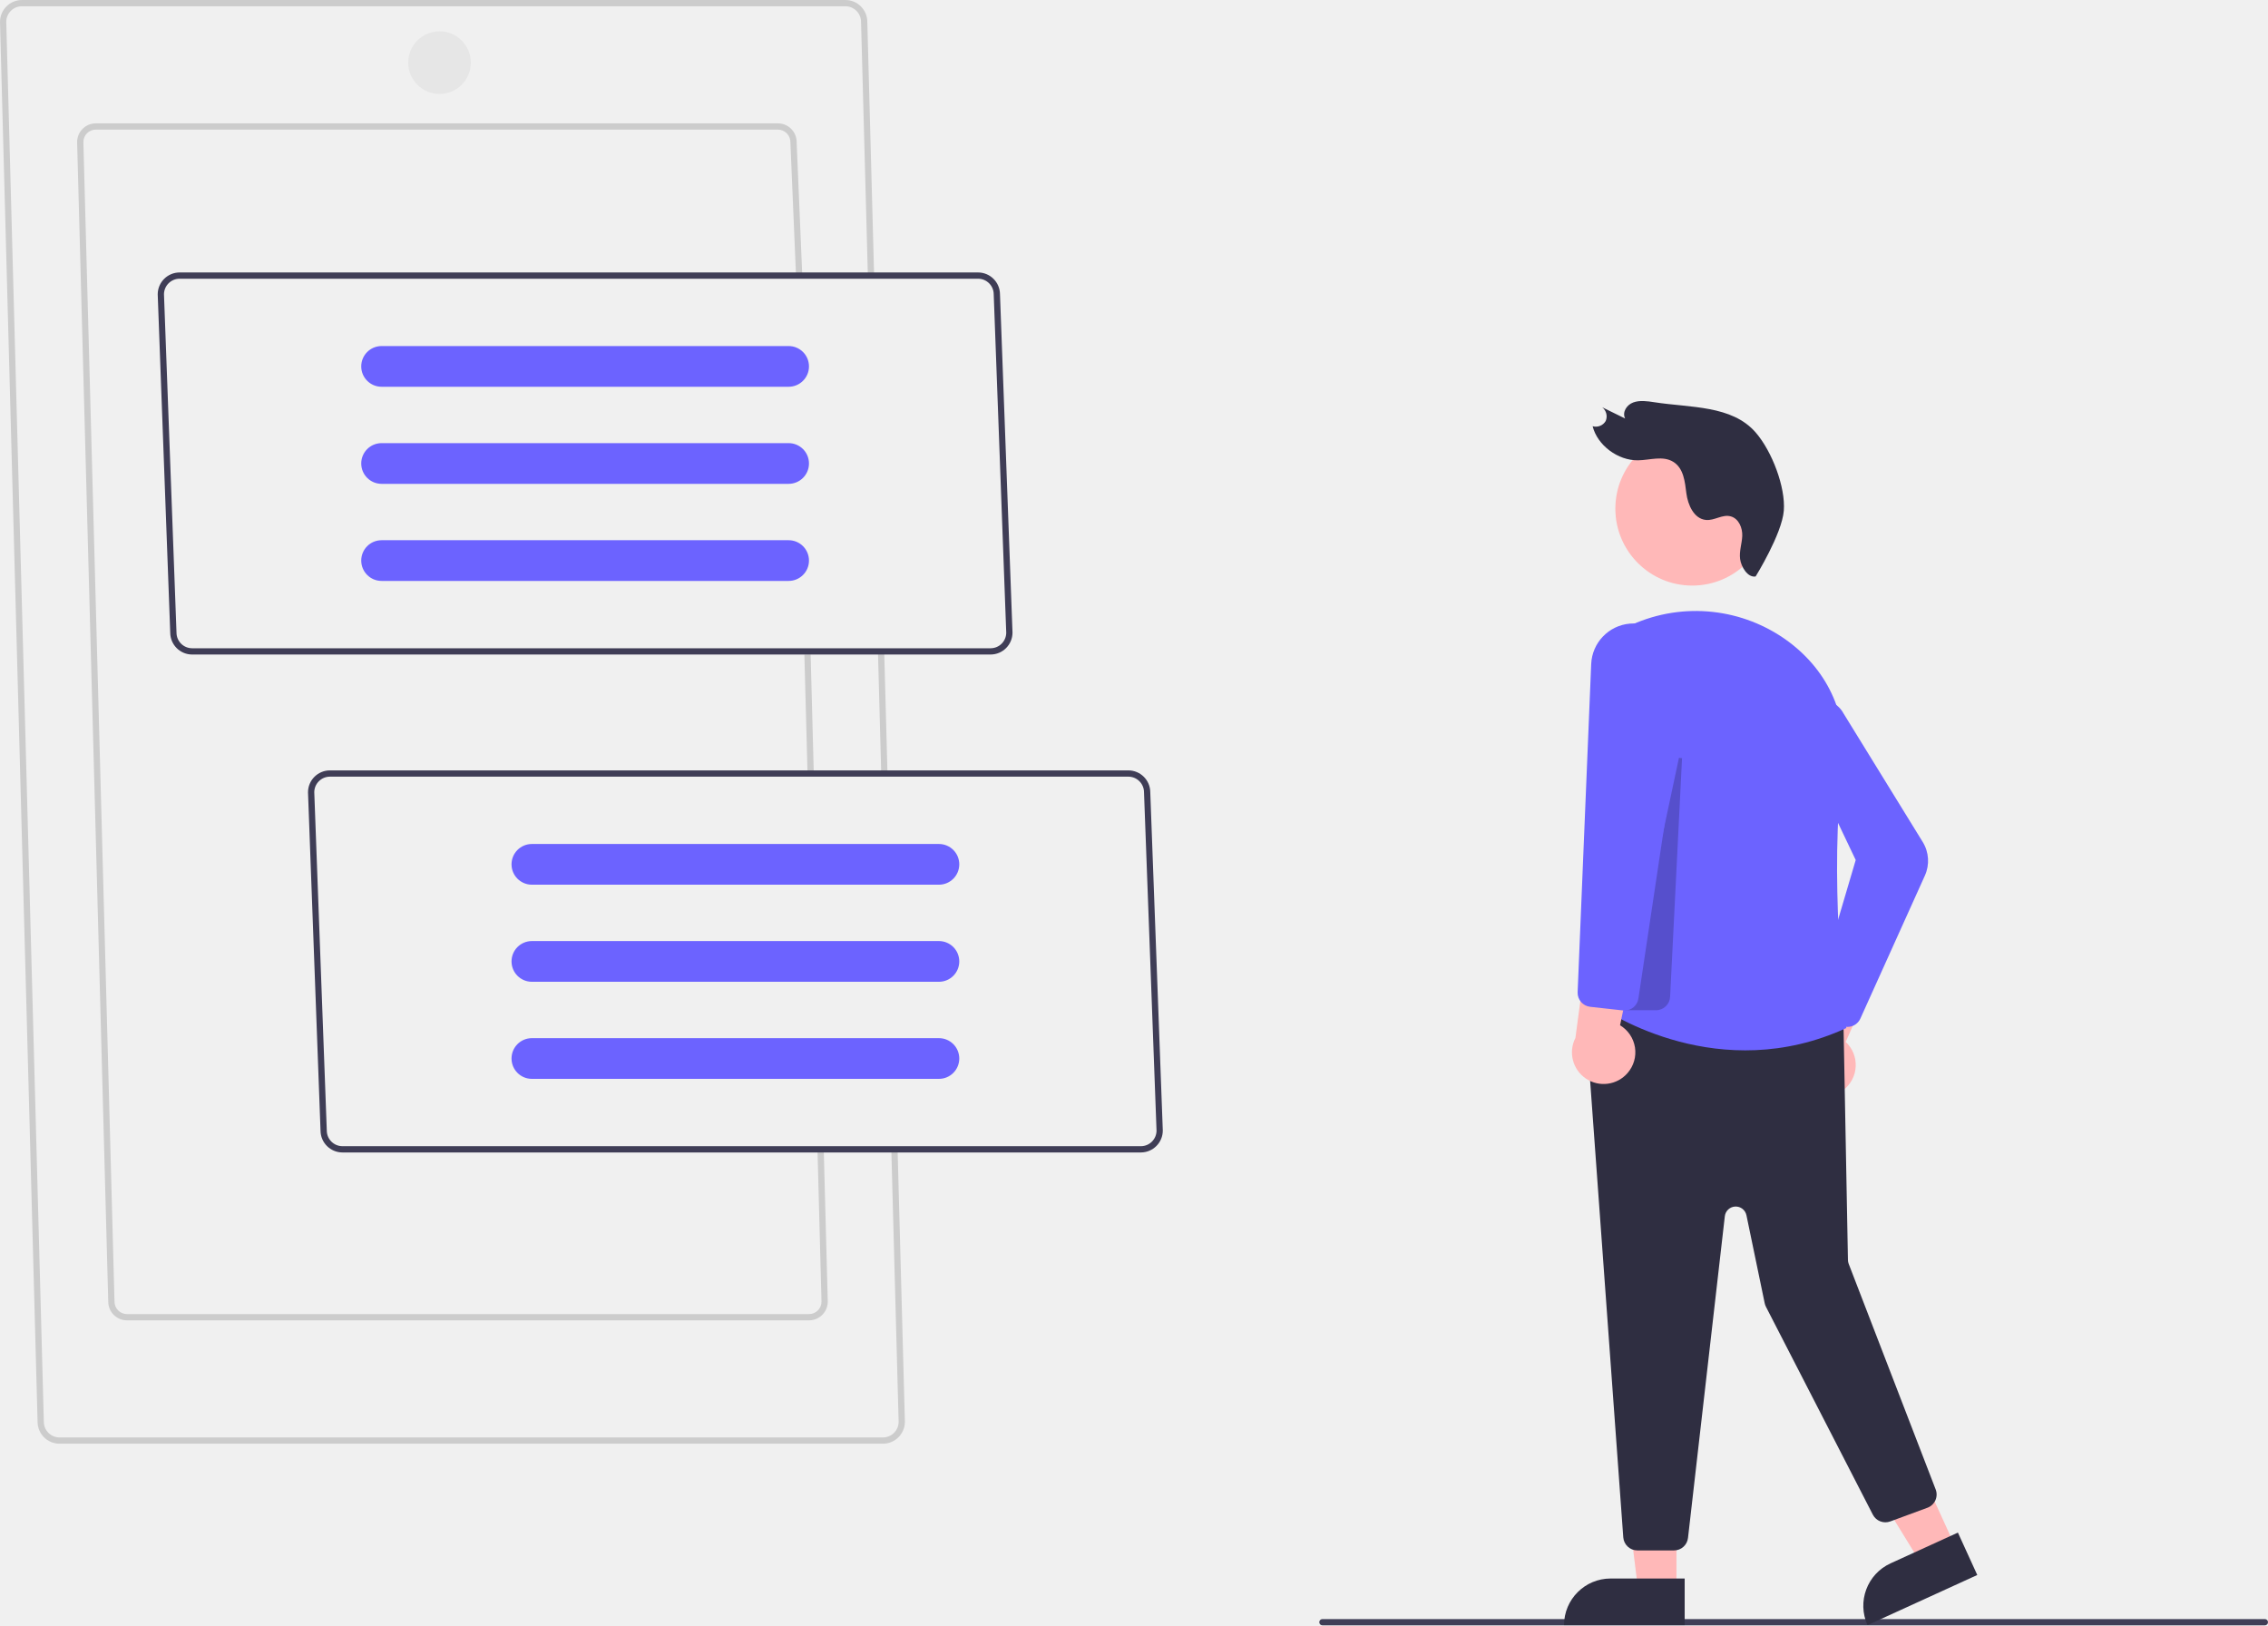
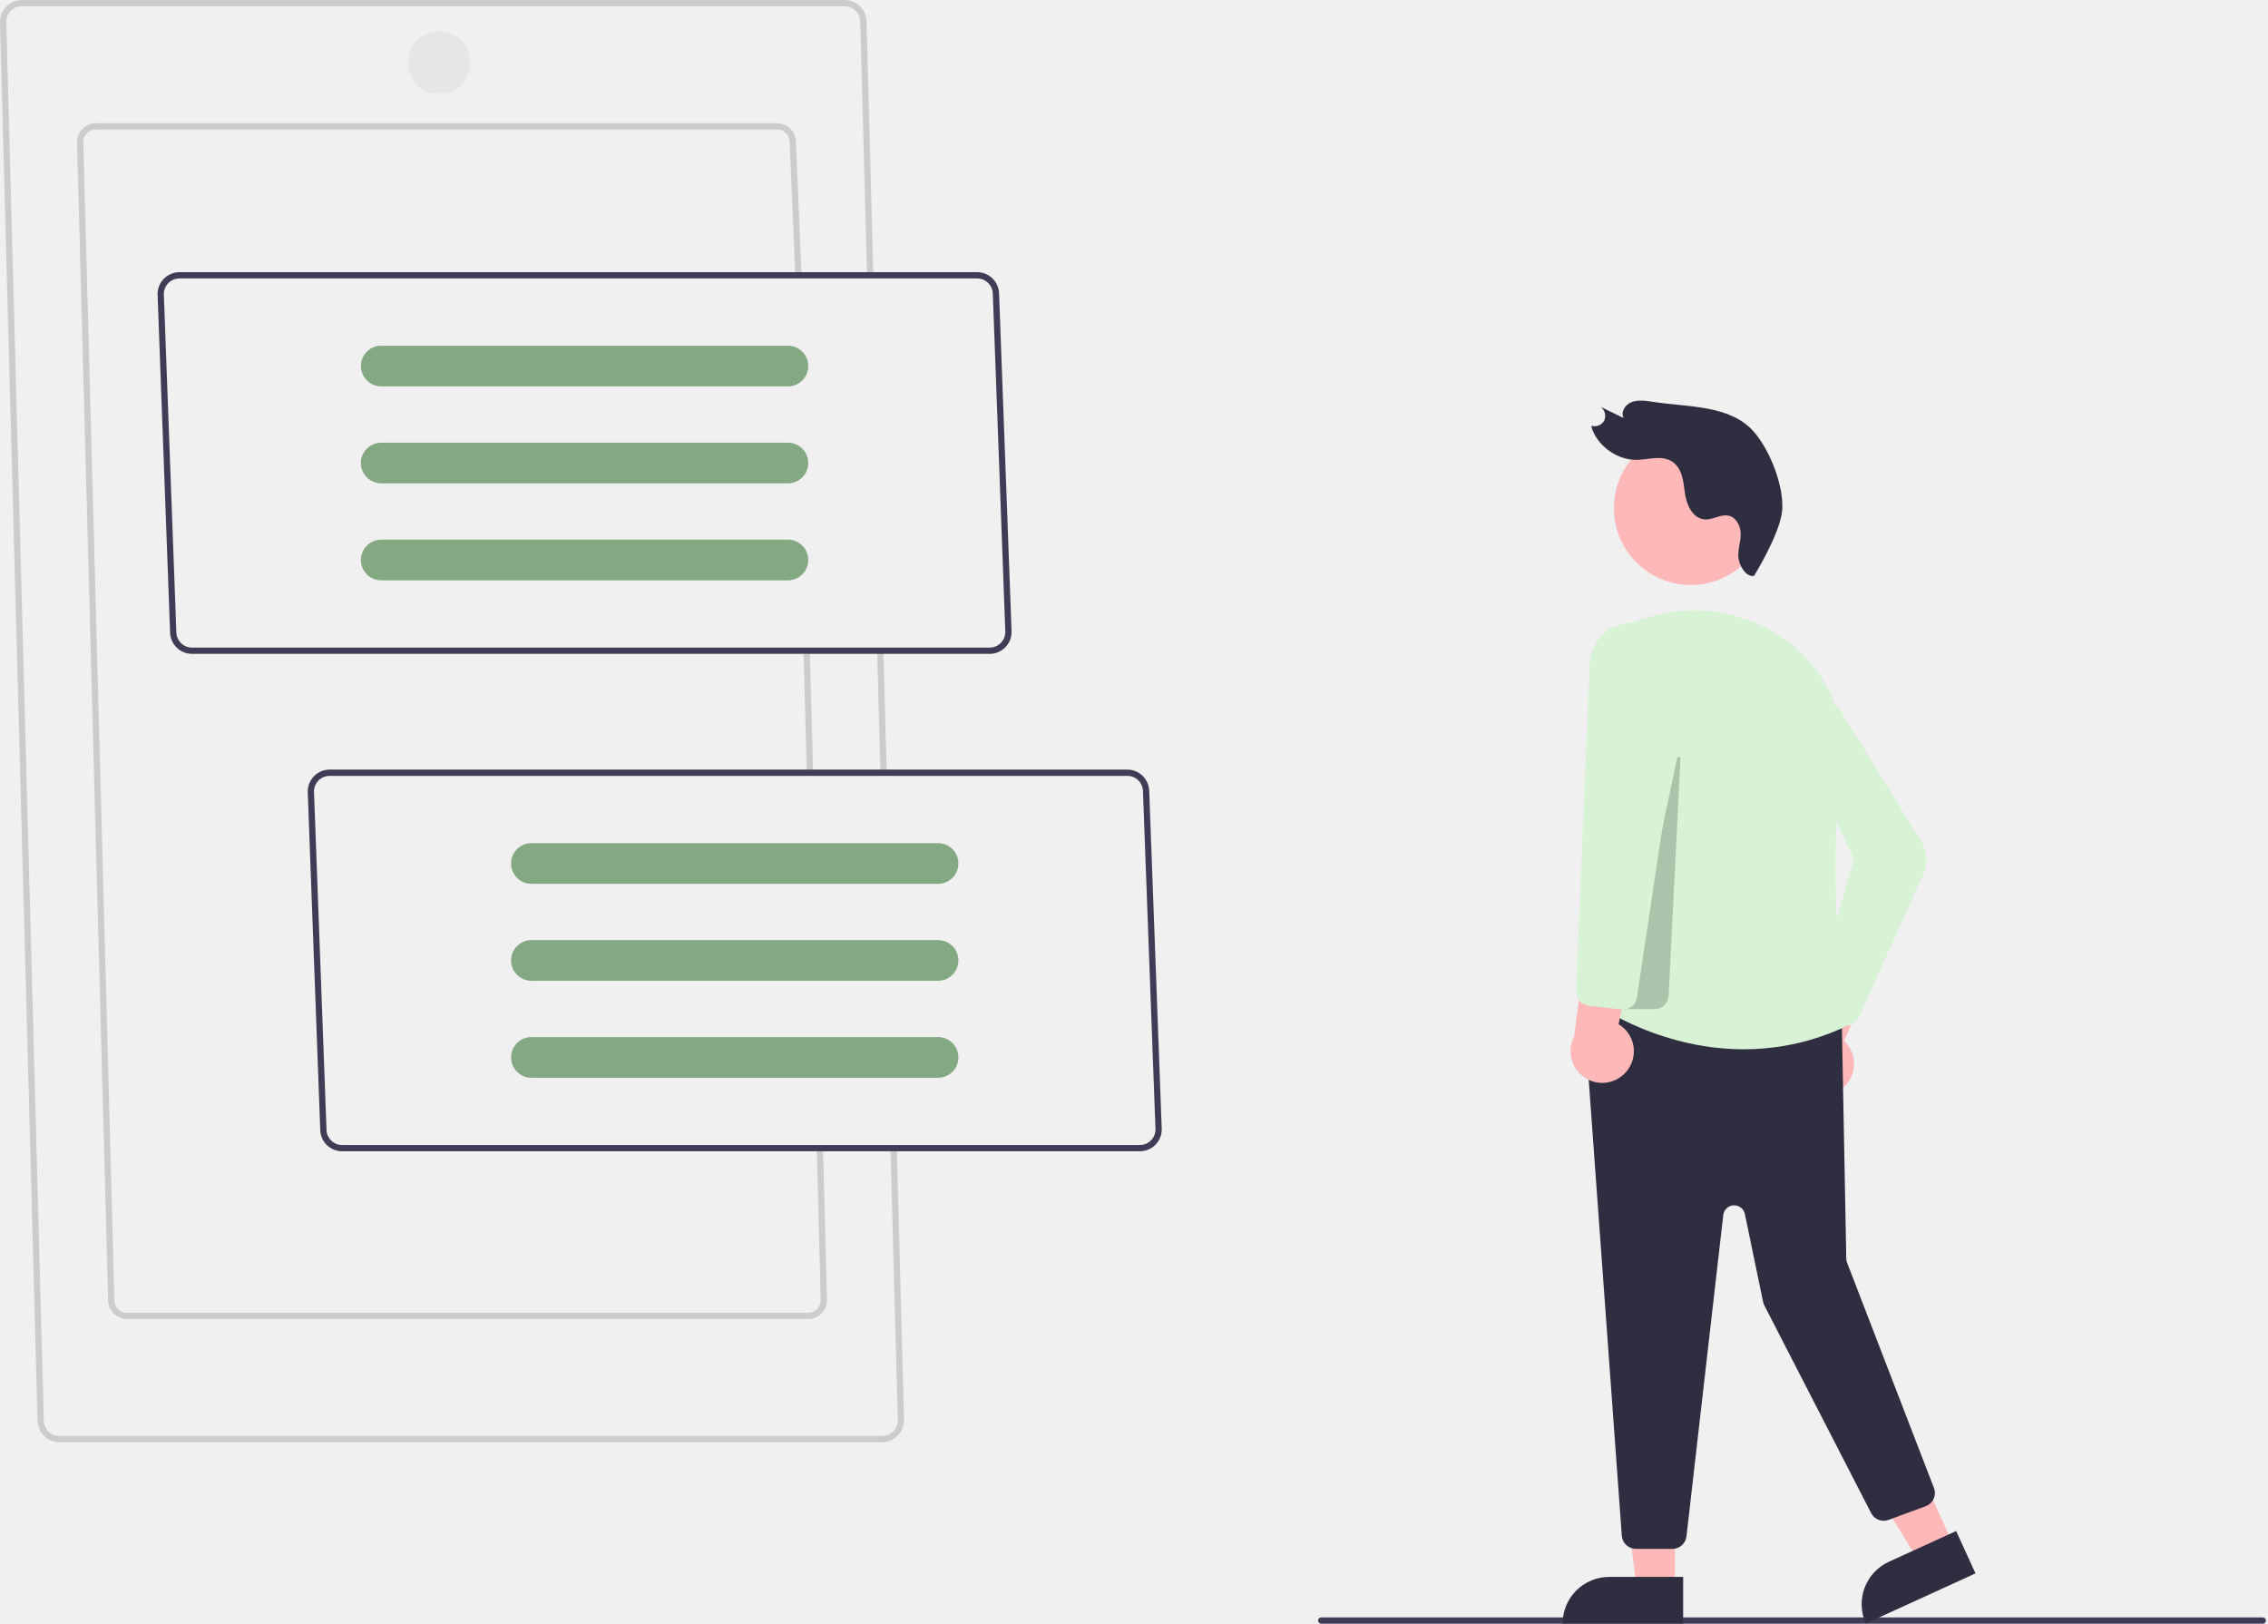
- <svg xmlns="http://www.w3.org/2000/svg" id="f289da69-e568-4792-9b3f-1219e3d998d1" data-name="Layer 1" width="724.346" height="519" viewBox="0 0 724.346 519">
-   <path d="M961.173,709.5h-301a1,1,0,0,1,0-2h301a1,1,0,0,1,0,2Z" transform="translate(-237.8269 -190.5)" fill="#3f3d56" />
-   <polygon points="535.418 507.548 523.159 507.548 517.326 460.26 535.421 460.261 535.418 507.548" fill="#ffb8b8" />
-   <path d="M514.401,504.045h23.644a0,0,0,0,1,0,0v14.887a0,0,0,0,1,0,0H499.515a0,0,0,0,1,0,0v0A14.887,14.887,0,0,1,514.401,504.045Z" fill="#2f2e41" />
-   <polygon points="624.374 493.661 613.222 498.754 588.269 458.165 604.727 450.648 624.374 493.661" fill="#ffb8b8" />
-   <path d="M844.325,687.215H867.969a0,0,0,0,1,0,0v14.887a0,0,0,0,1,0,0H829.438a0,0,0,0,1,0,0v0A14.887,14.887,0,0,1,844.325,687.215Z" transform="translate(-449.7177 224.8962) rotate(-24.54855)" fill="#2f2e41" />
-   <path d="M826.498,538.605a10.056,10.056,0,0,0,.801-15.399l14.412-32.7-18.309,3.103-10.879,30.577A10.11,10.11,0,0,0,826.498,538.605Z" transform="translate(-237.8269 -190.5)" fill="#ffb8b8" />
-   <path d="M772.464,685.579H760.752a4.517,4.517,0,0,1-4.488-4.174L743.877,510.847a4.5,4.5,0,0,1,4.925-4.805l73.735,7.193a4.501,4.501,0,0,1,4.062,4.394l1.419,75.235a3.492,3.492,0,0,0,.234,1.193l27.785,72.053a4.499,4.499,0,0,1-2.643,5.841l-11.868,4.373a4.501,4.501,0,0,1-5.557-2.164L801.836,607.791a4.475,4.475,0,0,1-.404-1.143L795.601,578.555a3.5,3.5,0,0,0-6.904.312l-11.762,102.724A4.499,4.499,0,0,1,772.464,685.579Z" transform="translate(-237.8269 -190.5)" fill="#2f2e41" />
-   <circle cx="540.469" cy="162.426" r="24.561" fill="#ffb8b8" />
-   <path d="M748.551,511.832c3.144,2.169,38.567,25.512,78.942,6.945-.523-4.509-5.562-49.779-1.161-83.152,2.088-15.834-4.218-30.503-17.299-40.246a49.733,49.733,0,0,0-50.02-5.401h-0q-.994.445-2.002.927Z" transform="translate(-237.8269 -190.5)" fill="#6c63ff" />
-   <path d="M827.876,518.406a4.486,4.486,0,0,1-3.312-1.46l-5.373-5.861a4.523,4.523,0,0,1-.998-4.315l12.305-41.647L811.776,425.805a8.333,8.333,0,0,1-.57-5.546,8.309,8.309,0,0,1,15.387-1.966l25.309,41.067a11.451,11.451,0,0,1,.69,10.73l-20.61,45.665a4.489,4.489,0,0,1-3.39,2.592A4.567,4.567,0,0,1,827.876,518.406Z" transform="translate(-237.8269 -190.5)" fill="#6c63ff" />
-   <path d="M766.727,513.079h-9.812l17.128-80.604.988.129L771.221,508.805A4.497,4.497,0,0,1,766.727,513.079Z" transform="translate(-237.8269 -190.5)" opacity="0.2" />
-   <path d="M757.648,533.119a10.056,10.056,0,0,0-2.413-15.229l7.308-34.98-17.265,6.837-4.293,32.169A10.11,10.11,0,0,0,757.648,533.119Z" transform="translate(-237.8269 -190.5)" fill="#ffb8b8" />
-   <path d="M756.658,513.18a4.693,4.693,0,0,1-.508-.028l-10.465-1.163a4.515,4.515,0,0,1-3.999-4.658l4.33-104.782a13.528,13.528,0,0,1,26.735-2.315l2.789,12.83-.014.091L761.098,509.346A4.485,4.485,0,0,1,756.658,513.18Z" transform="translate(-237.8269 -190.5)" fill="#6c63ff" />
-   <path d="M798.532,374.579c-2.547.437-4.643-3.108-4.96-5.602s.592-4.881.691-7.358-1.069-5.488-3.642-6.223c-2.697-.77-5.198,1.394-7.959,1.133-3.848-.363-5.78-4.866-6.246-8.509s-.832-7.957-4.165-10.034c-3.322-2.071-7.432-.564-11.249-.5-6.452.109-13.019-4.811-14.527-10.882a3.66,3.66,0,0,0,4.175-1.672,3.704,3.704,0,0,0-1.114-4.378l7.313,3.581c-.999-2.034.51-4.351,2.588-5.121s4.495-.424,6.788-.068c11.45,1.779,24.713.902,32.308,9.633,5.261,6.047,9.591,17.554,9,25S798.532,374.579,798.532,374.579Z" transform="translate(-237.8269 -190.5)" fill="#2f2e41" />
-   <path d="M519.827,651.5h-263a7.008,7.008,0,0,1-7-7L237.827,197.527A7.013,7.013,0,0,1,244.827,190.5h263a7.008,7.008,0,0,1,7,7l2.174,80.973-1.999.054-2.175-81A5.012,5.012,0,0,0,507.827,192.5h-263a5.006,5.006,0,0,0-5,5L251.826,644.473A5.012,5.012,0,0,0,256.827,649.5h263a5.006,5.006,0,0,0,5-5l-2.335-86.973,1.999-.054,2.336,87A7.013,7.013,0,0,1,519.827,651.5Z" transform="translate(-237.8269 -190.5)" fill="#ccc" />
-   <rect x="518.738" y="398.493" width="2" height="38.4" transform="translate(-248.8492 -176.4015) rotate(-1.53781)" fill="#ccc" />
-   <path d="M496.226,612.109H278.367a5.977,5.977,0,0,1-5.97-5.97L262.457,235.888a5.982,5.982,0,0,1,5.97-5.997H486.286a5.977,5.977,0,0,1,5.97,5.97l1.8,42.597-1.998.084-1.801-42.639a3.985,3.985,0,0,0-3.971-4.012H268.427a3.975,3.975,0,0,0-3.97,3.97l9.94,370.251a3.981,3.981,0,0,0,3.971,3.997H496.226a3.975,3.975,0,0,0,3.97-3.97l-1.287-48.613,1.999-.053,1.288,48.639A5.982,5.982,0,0,1,496.226,612.109Z" transform="translate(-237.8269 -190.5)" fill="#ccc" />
-   <rect x="495.229" y="399.493" width="2" height="38.013" transform="translate(-248.727 -177.2229) rotate(-1.51626)" fill="#ccc" />
-   <path d="M554.197,399.5h-255a7.008,7.008,0,0,1-7-6.942L288.197,284.5a7.008,7.008,0,0,1,7-7h255a7.008,7.008,0,0,1,7,6.942L561.197,392.5A7.008,7.008,0,0,1,554.197,399.5ZM290.197,284.447,294.197,392.5a5.006,5.006,0,0,0,5,5h255a5.006,5.006,0,0,0,5-4.947L555.197,284.5a5.006,5.006,0,0,0-5-5h-255A5.006,5.006,0,0,0,290.197,284.447Z" transform="translate(-237.8269 -190.5)" fill="#3f3d56" />
-   <path d="M602.197,558.5h-255a7.008,7.008,0,0,1-7-6.942L336.197,443.5a7.008,7.008,0,0,1,7-7h255a7.008,7.008,0,0,1,7,6.942L609.197,551.5A7.008,7.008,0,0,1,602.197,558.5ZM338.197,443.447,342.197,551.5a5.006,5.006,0,0,0,5,5h255a5.006,5.006,0,0,0,5-4.947L603.197,443.5a5.006,5.006,0,0,0-5-5h-255A5.006,5.006,0,0,0,338.197,443.447Z" transform="translate(-237.8269 -190.5)" fill="#3f3d56" />
-   <path d="M407.697,460a6.5,6.5,0,0,0,0,13h130a6.5,6.5,0,0,0,0-13Z" transform="translate(-237.8269 -190.5)" fill="#6c63ff" />
-   <path d="M407.697,491a6.5,6.5,0,0,0,0,13h130a6.5,6.5,0,0,0,0-13Z" transform="translate(-237.8269 -190.5)" fill="#6c63ff" />
-   <path d="M407.697,522a6.5,6.5,0,0,0,0,13h130a6.5,6.5,0,0,0,0-13Z" transform="translate(-237.8269 -190.5)" fill="#6c63ff" />
-   <path d="M359.697,301a6.5,6.5,0,0,0,0,13h130a6.5,6.5,0,0,0,0-13Z" transform="translate(-237.8269 -190.5)" fill="#6c63ff" />
-   <path d="M359.697,332a6.5,6.5,0,0,0,0,13h130a6.5,6.5,0,0,0,0-13Z" transform="translate(-237.8269 -190.5)" fill="#6c63ff" />
-   <path d="M359.697,363a6.5,6.5,0,0,0,0,13h130a6.5,6.5,0,0,0,0-13Z" transform="translate(-237.8269 -190.5)" fill="#6c63ff" />
-   <circle cx="140.37" cy="20" r="10" fill="#e6e6e6" />
+ <svg xmlns="http://www.w3.org/2000/svg" width="725" height="519" viewBox="0 0 725 519" fill="none">
+   <g clip-path="url(#clip0)">
+     <path d="M723.346 519H422.346C422.081 519 421.827 518.895 421.639 518.707C421.451 518.52 421.346 518.265 421.346 518C421.346 517.735 421.451 517.48 421.639 517.293C421.827 517.105 422.081 517 422.346 517H723.346C723.611 517 723.866 517.105 724.053 517.293C724.241 517.48 724.346 517.735 724.346 518C724.346 518.265 724.241 518.52 724.053 518.707C723.866 518.895 723.611 519 723.346 519Z" fill="#3F3D56" />
+     <path d="M535.418 507.548H523.159L517.326 460.26L535.421 460.261L535.418 507.548Z" fill="#FFB8B8" />
+     <path d="M514.401 504.045H538.045V518.932H499.515C499.515 516.977 499.9 515.041 500.648 513.235C501.396 511.429 502.493 509.788 503.875 508.405C505.257 507.023 506.898 505.926 508.704 505.178C510.511 504.43 512.447 504.045 514.401 504.045Z" fill="#2F2E41" />
+     <path d="M624.374 493.661L613.222 498.754L588.269 458.165L604.727 450.648L624.374 493.661Z" fill="#FFB8B8" />
+     <path d="M603.801 499.206L625.308 489.383L631.493 502.924L596.445 518.933C595.633 517.154 595.179 515.234 595.109 513.28C595.039 511.326 595.355 509.378 596.038 507.546C596.721 505.714 597.758 504.035 599.09 502.604C600.422 501.173 602.023 500.019 603.801 499.206Z" fill="#2F2E41" />
+     <path d="M588.671 348.105C589.846 347.221 590.812 346.09 591.503 344.792C592.193 343.494 592.59 342.061 592.667 340.593C592.743 339.125 592.497 337.658 591.945 336.295C591.393 334.933 590.549 333.708 589.472 332.707L603.884 300.007L585.575 303.109L574.697 333.686C573.135 335.606 572.331 338.032 572.439 340.505C572.546 342.978 573.557 345.325 575.279 347.103C577.002 348.88 579.317 349.964 581.785 350.148C584.253 350.333 586.703 349.606 588.671 348.105Z" fill="#FFB8B8" />
+     <path d="M534.637 495.079H522.925C521.789 495.076 520.697 494.644 519.865 493.87C519.033 493.097 518.523 492.038 518.437 490.906L506.05 320.347C506.002 319.693 506.098 319.037 506.331 318.425C506.563 317.812 506.927 317.257 507.396 316.8C507.865 316.342 508.428 315.993 509.046 315.775C509.665 315.558 510.323 315.479 510.975 315.542L584.71 322.736C585.808 322.843 586.828 323.35 587.577 324.16C588.326 324.97 588.751 326.026 588.772 327.129L590.192 402.365C590.199 402.773 590.278 403.177 590.426 403.558L618.211 475.611C618.425 476.167 618.527 476.761 618.51 477.357C618.493 477.954 618.358 478.541 618.112 479.084C617.866 479.628 617.514 480.117 617.078 480.524C616.641 480.93 616.128 481.245 615.568 481.451L603.699 485.825C602.668 486.204 601.534 486.194 600.511 485.795C599.487 485.396 598.645 484.637 598.142 483.66L564.009 417.291C563.823 416.931 563.687 416.546 563.605 416.149L557.774 388.055C557.605 387.24 557.152 386.513 556.495 386.002C555.838 385.492 555.02 385.232 554.189 385.27C553.358 385.307 552.567 385.64 551.959 386.208C551.351 386.775 550.965 387.541 550.87 388.367L539.108 491.091C538.983 492.189 538.458 493.202 537.633 493.938C536.808 494.673 535.742 495.08 534.637 495.079Z" fill="#2F2E41" />
+     <path d="M540.469 186.987C554.034 186.987 565.03 175.99 565.03 162.426C565.03 148.861 554.034 137.865 540.469 137.865C526.904 137.865 515.908 148.861 515.908 162.426C515.908 175.99 526.904 186.987 540.469 186.987Z" fill="#FFB8B8" />
+     <path d="M510.724 321.332C513.868 323.501 549.29 346.844 589.666 328.278C589.143 323.769 584.105 278.498 588.505 245.125C590.593 229.291 584.288 214.622 571.207 204.879C564.102 199.613 555.722 196.336 546.93 195.387C538.138 194.437 529.251 195.85 521.186 199.478H521.186C520.523 199.775 519.856 200.084 519.184 200.405L510.724 321.332Z" fill="#D7F2D5" />
+     <path d="M590.049 327.906C589.426 327.906 588.81 327.776 588.24 327.524C587.669 327.273 587.158 326.906 586.737 326.446L581.365 320.584C580.842 320.011 580.476 319.313 580.301 318.557C580.126 317.801 580.149 317.013 580.367 316.269L592.671 274.621L573.949 235.305C573.128 233.577 572.927 231.618 573.38 229.759C573.779 228.127 574.663 226.655 575.916 225.536C577.169 224.416 578.732 223.703 580.398 223.491C582.065 223.278 583.756 223.575 585.25 224.343C586.745 225.111 587.971 226.314 588.767 227.793L614.077 268.861C615.061 270.456 615.639 272.269 615.759 274.14C615.879 276.011 615.538 277.883 614.766 279.591L594.156 325.256C593.851 325.936 593.381 326.528 592.789 326.981C592.197 327.433 591.502 327.731 590.767 327.848C590.529 327.886 590.29 327.905 590.049 327.906Z" fill="#D7F2D5" />
+     <path opacity="0.2" d="M528.9 322.579H519.088L536.216 241.976L537.204 242.105L533.394 318.305C533.337 319.458 532.839 320.545 532.002 321.341C531.166 322.137 530.055 322.58 528.9 322.579Z" fill="black" />
+     <path d="M519.821 342.619C520.786 341.51 521.497 340.204 521.903 338.791C522.309 337.378 522.4 335.893 522.17 334.441C521.94 332.989 521.394 331.605 520.571 330.387C519.748 329.169 518.669 328.145 517.408 327.39L524.716 292.41L507.45 299.247L503.157 331.416C502.028 333.618 501.746 336.158 502.364 338.555C502.983 340.951 504.459 343.038 506.513 344.419C508.567 345.8 511.056 346.379 513.509 346.048C515.962 345.716 518.208 344.496 519.821 342.619Z" fill="#FFB8B8" />
+     <path d="M518.831 322.68C518.662 322.68 518.492 322.67 518.324 322.652L507.859 321.488C506.728 321.359 505.687 320.808 504.946 319.944C504.204 319.08 503.816 317.968 503.86 316.83L508.19 212.048C508.325 208.762 509.654 205.637 511.927 203.259C514.2 200.882 517.261 199.414 520.538 199.13C523.815 198.846 527.084 199.766 529.731 201.717C532.379 203.669 534.225 206.518 534.924 209.733L537.713 222.563L537.7 222.654L523.271 318.846C523.114 319.912 522.58 320.885 521.765 321.589C520.949 322.293 519.908 322.68 518.831 322.68Z" fill="#D7F2D5" />
+     <path d="M560.705 184.08C558.158 184.516 556.063 180.971 555.746 178.477C555.429 175.984 556.338 173.597 556.437 171.119C556.536 168.642 555.367 165.631 552.794 164.897C550.097 164.126 547.596 166.29 544.835 166.03C540.987 165.667 539.055 161.164 538.589 157.521C538.123 153.879 537.757 149.565 534.424 147.487C531.102 145.416 526.992 146.923 523.175 146.988C516.723 147.097 510.156 142.177 508.648 136.105C509.431 136.331 510.266 136.289 511.022 135.986C511.779 135.683 512.412 135.137 512.823 134.434C513.146 133.683 513.212 132.847 513.01 132.055C512.809 131.263 512.351 130.56 511.708 130.055L519.021 133.636C518.022 131.602 519.531 129.285 521.609 128.515C523.687 127.745 526.104 128.091 528.397 128.447C539.847 130.226 553.11 129.349 560.705 138.08C565.966 144.127 570.297 155.634 569.705 163.08C569.114 170.525 560.705 184.08 560.705 184.08Z" fill="#2F2E41" />
+     <path d="M282 461H19C17.144 460.998 15.364 460.26 14.052 458.947C12.74 457.635 12.002 455.856 12 454L1.35646e-05 7.027C-0.002 6.106 0.178 5.194 0.529 4.342C0.879 3.49 1.394 2.716 2.044 2.064C2.694 1.411 3.467 0.893 4.317 0.539C5.167 0.185 6.079 0.002 7 0H270C271.855 0.002 273.635 0.74 274.947 2.053C276.259 3.365 276.998 5.144 277 7L279.174 87.973L277.175 88.027L275 7.027C275.002 6.368 274.874 5.716 274.624 5.107C274.374 4.498 274.006 3.944 273.541 3.477C273.077 3.011 272.525 2.64 271.917 2.386C271.31 2.133 270.658 2.002 270 2H7C5.674 2.002 4.403 2.529 3.466 3.466C2.528 4.404 2.001 5.674 2 7L13.999 453.973C13.997 454.632 14.125 455.284 14.375 455.893C14.626 456.502 14.993 457.056 15.458 457.523C15.922 457.989 16.474 458.36 17.082 458.614C17.689 458.867 18.341 458.998 19 459H282C283.325 458.998 284.596 458.471 285.533 457.534C286.471 456.597 286.998 455.326 287 454L284.664 367.027L286.664 366.973L288.999 453.973C289.001 454.894 288.822 455.806 288.471 456.658C288.12 457.51 287.605 458.284 286.955 458.936C286.305 459.589 285.533 460.107 284.682 460.461C283.832 460.815 282.921 460.998 282 461Z" fill="#CCCCCC" />
+     <path d="M282.395 207.973L280.396 208.027L281.426 246.413L283.426 246.359L282.395 207.973Z" fill="#CCCCCC" />
+     <path d="M258.4 421.609H40.54C38.957 421.608 37.44 420.978 36.321 419.859C35.201 418.74 34.572 417.222 34.57 415.639L24.63 45.388C24.628 44.602 24.781 43.823 25.08 43.097C25.379 42.37 25.818 41.709 26.372 41.152C26.927 40.596 27.585 40.153 28.311 39.851C29.036 39.549 29.814 39.392 30.6 39.391H248.459C250.042 39.392 251.559 40.022 252.679 41.141C253.798 42.261 254.427 43.778 254.429 45.361L256.23 87.958L254.232 88.042L252.43 45.403C252.434 44.878 252.334 44.358 252.136 43.873C251.938 43.387 251.646 42.945 251.277 42.572C250.909 42.2 250.47 41.904 249.986 41.701C249.502 41.498 248.984 41.392 248.459 41.391H30.6C29.547 41.392 28.538 41.811 27.794 42.555C27.049 43.299 26.631 44.308 26.63 45.361L36.57 415.612C36.568 416.136 36.669 416.654 36.867 417.138C37.066 417.622 37.358 418.063 37.726 418.434C38.095 418.805 38.533 419.1 39.016 419.302C39.499 419.504 40.017 419.608 40.54 419.609H258.4C259.452 419.608 260.461 419.189 261.206 418.445C261.95 417.701 262.369 416.692 262.37 415.639L261.082 367.026L263.082 366.974L264.369 415.613C264.371 416.399 264.218 417.177 263.919 417.904C263.62 418.63 263.181 419.291 262.627 419.848C262.072 420.405 261.414 420.847 260.688 421.149C259.963 421.451 259.185 421.608 258.4 421.609Z" fill="#CCCCCC" />
+     <path d="M258.899 208.974L256.9 209.027L257.905 247.027L259.905 246.974L258.899 208.974Z" fill="#CCCCCC" />
+     <path d="M316.37 209H61.37C59.524 208.998 57.753 208.268 56.443 206.968C55.132 205.668 54.387 203.903 54.37 202.058L50.37 94C50.372 92.144 51.11 90.365 52.422 89.053C53.735 87.74 55.514 87.002 57.37 87H312.37C314.216 87.002 315.986 87.732 317.297 89.032C318.608 90.332 319.352 92.097 319.369 93.942L323.37 202C323.368 203.856 322.629 205.635 321.317 206.947C320.005 208.26 318.226 208.998 316.37 209ZM52.37 93.947L56.37 202C56.371 203.326 56.899 204.596 57.836 205.534C58.773 206.471 60.044 206.998 61.37 207H316.37C317.686 206.998 318.949 206.478 319.885 205.552C320.821 204.626 321.354 203.369 321.369 202.053L317.37 94C317.368 92.674 316.841 91.403 315.904 90.466C314.966 89.529 313.695 89.001 312.37 89H57.37C56.053 89.001 54.79 89.522 53.855 90.448C52.919 91.374 52.385 92.631 52.37 93.947Z" fill="#3F3D56" />
+     <path d="M364.37 368H109.37C107.524 367.998 105.753 367.268 104.443 365.968C103.132 364.668 102.387 362.903 102.37 361.058L98.37 253C98.372 251.144 99.11 249.365 100.422 248.053C101.735 246.74 103.514 246.002 105.37 246H360.37C362.216 246.002 363.986 246.732 365.297 248.032C366.608 249.332 367.352 251.097 367.369 252.942L371.37 361C371.368 362.856 370.629 364.635 369.317 365.947C368.005 367.26 366.226 367.998 364.37 368ZM100.37 252.947L104.37 361C104.371 362.326 104.899 363.596 105.836 364.534C106.773 365.471 108.044 365.998 109.37 366H364.37C365.686 365.998 366.949 365.478 367.885 364.552C368.821 363.626 369.354 362.369 369.369 361.053L365.37 253C365.368 251.674 364.841 250.404 363.904 249.466C362.966 248.529 361.695 248.002 360.37 248H105.37C104.053 248.002 102.79 248.522 101.855 249.448C100.919 250.374 100.385 251.631 100.37 252.947Z" fill="#3F3D56" />
+     <path d="M169.87 269.5C168.146 269.5 166.493 270.185 165.274 271.404C164.055 272.623 163.37 274.276 163.37 276C163.37 277.724 164.055 279.377 165.274 280.596C166.493 281.815 168.146 282.5 169.87 282.5H299.87C301.594 282.5 303.247 281.815 304.466 280.596C305.685 279.377 306.37 277.724 306.37 276C306.37 274.276 305.685 272.623 304.466 271.404C303.247 270.185 301.594 269.5 299.87 269.5H169.87Z" fill="#84A882" />
+     <path d="M169.87 300.5C168.146 300.5 166.493 301.185 165.274 302.404C164.055 303.623 163.37 305.276 163.37 307C163.37 308.724 164.055 310.377 165.274 311.596C166.493 312.815 168.146 313.5 169.87 313.5H299.87C301.594 313.5 303.247 312.815 304.466 311.596C305.685 310.377 306.37 308.724 306.37 307C306.37 305.276 305.685 303.623 304.466 302.404C303.247 301.185 301.594 300.5 299.87 300.5H169.87Z" fill="#84A882" />
+     <path d="M169.87 331.5C168.146 331.5 166.493 332.185 165.274 333.404C164.055 334.623 163.37 336.276 163.37 338C163.37 339.724 164.055 341.377 165.274 342.596C166.493 343.815 168.146 344.5 169.87 344.5H299.87C301.594 344.5 303.247 343.815 304.466 342.596C305.685 341.377 306.37 339.724 306.37 338C306.37 336.276 305.685 334.623 304.466 333.404C303.247 332.185 301.594 331.5 299.87 331.5H169.87Z" fill="#84A882" />
+     <path d="M121.87 110.5C120.146 110.5 118.493 111.185 117.274 112.404C116.055 113.623 115.37 115.276 115.37 117C115.37 118.724 116.055 120.377 117.274 121.596C118.493 122.815 120.146 123.5 121.87 123.5H251.87C253.594 123.5 255.247 122.815 256.466 121.596C257.685 120.377 258.37 118.724 258.37 117C258.37 115.276 257.685 113.623 256.466 112.404C255.247 111.185 253.594 110.5 251.87 110.5H121.87Z" fill="#84A882" />
+     <path d="M121.87 141.5C120.146 141.5 118.493 142.185 117.274 143.404C116.055 144.623 115.37 146.276 115.37 148C115.37 149.724 116.055 151.377 117.274 152.596C118.493 153.815 120.146 154.5 121.87 154.5H251.87C253.594 154.5 255.247 153.815 256.466 152.596C257.685 151.377 258.37 149.724 258.37 148C258.37 146.276 257.685 144.623 256.466 143.404C255.247 142.185 253.594 141.5 251.87 141.5H121.87Z" fill="#84A882" />
+     <path d="M121.87 172.5C120.146 172.5 118.493 173.185 117.274 174.404C116.055 175.623 115.37 177.276 115.37 179C115.37 180.724 116.055 182.377 117.274 183.596C118.493 184.815 120.146 185.5 121.87 185.5H251.87C253.594 185.5 255.247 184.815 256.466 183.596C257.685 182.377 258.37 180.724 258.37 179C258.37 177.276 257.685 175.623 256.466 174.404C255.247 173.185 253.594 172.5 251.87 172.5H121.87Z" fill="#84A882" />
+     <path d="M140.37 30C145.893 30 150.37 25.523 150.37 20C150.37 14.477 145.893 10 140.37 10C134.847 10 130.37 14.477 130.37 20C130.37 25.523 134.847 30 140.37 30Z" fill="#E6E6E6" />
+   </g>
+   <defs>
+     <clipPath id="clip0">
+       <rect width="724.346" height="519" fill="white" />
+     </clipPath>
+   </defs>
</svg>
